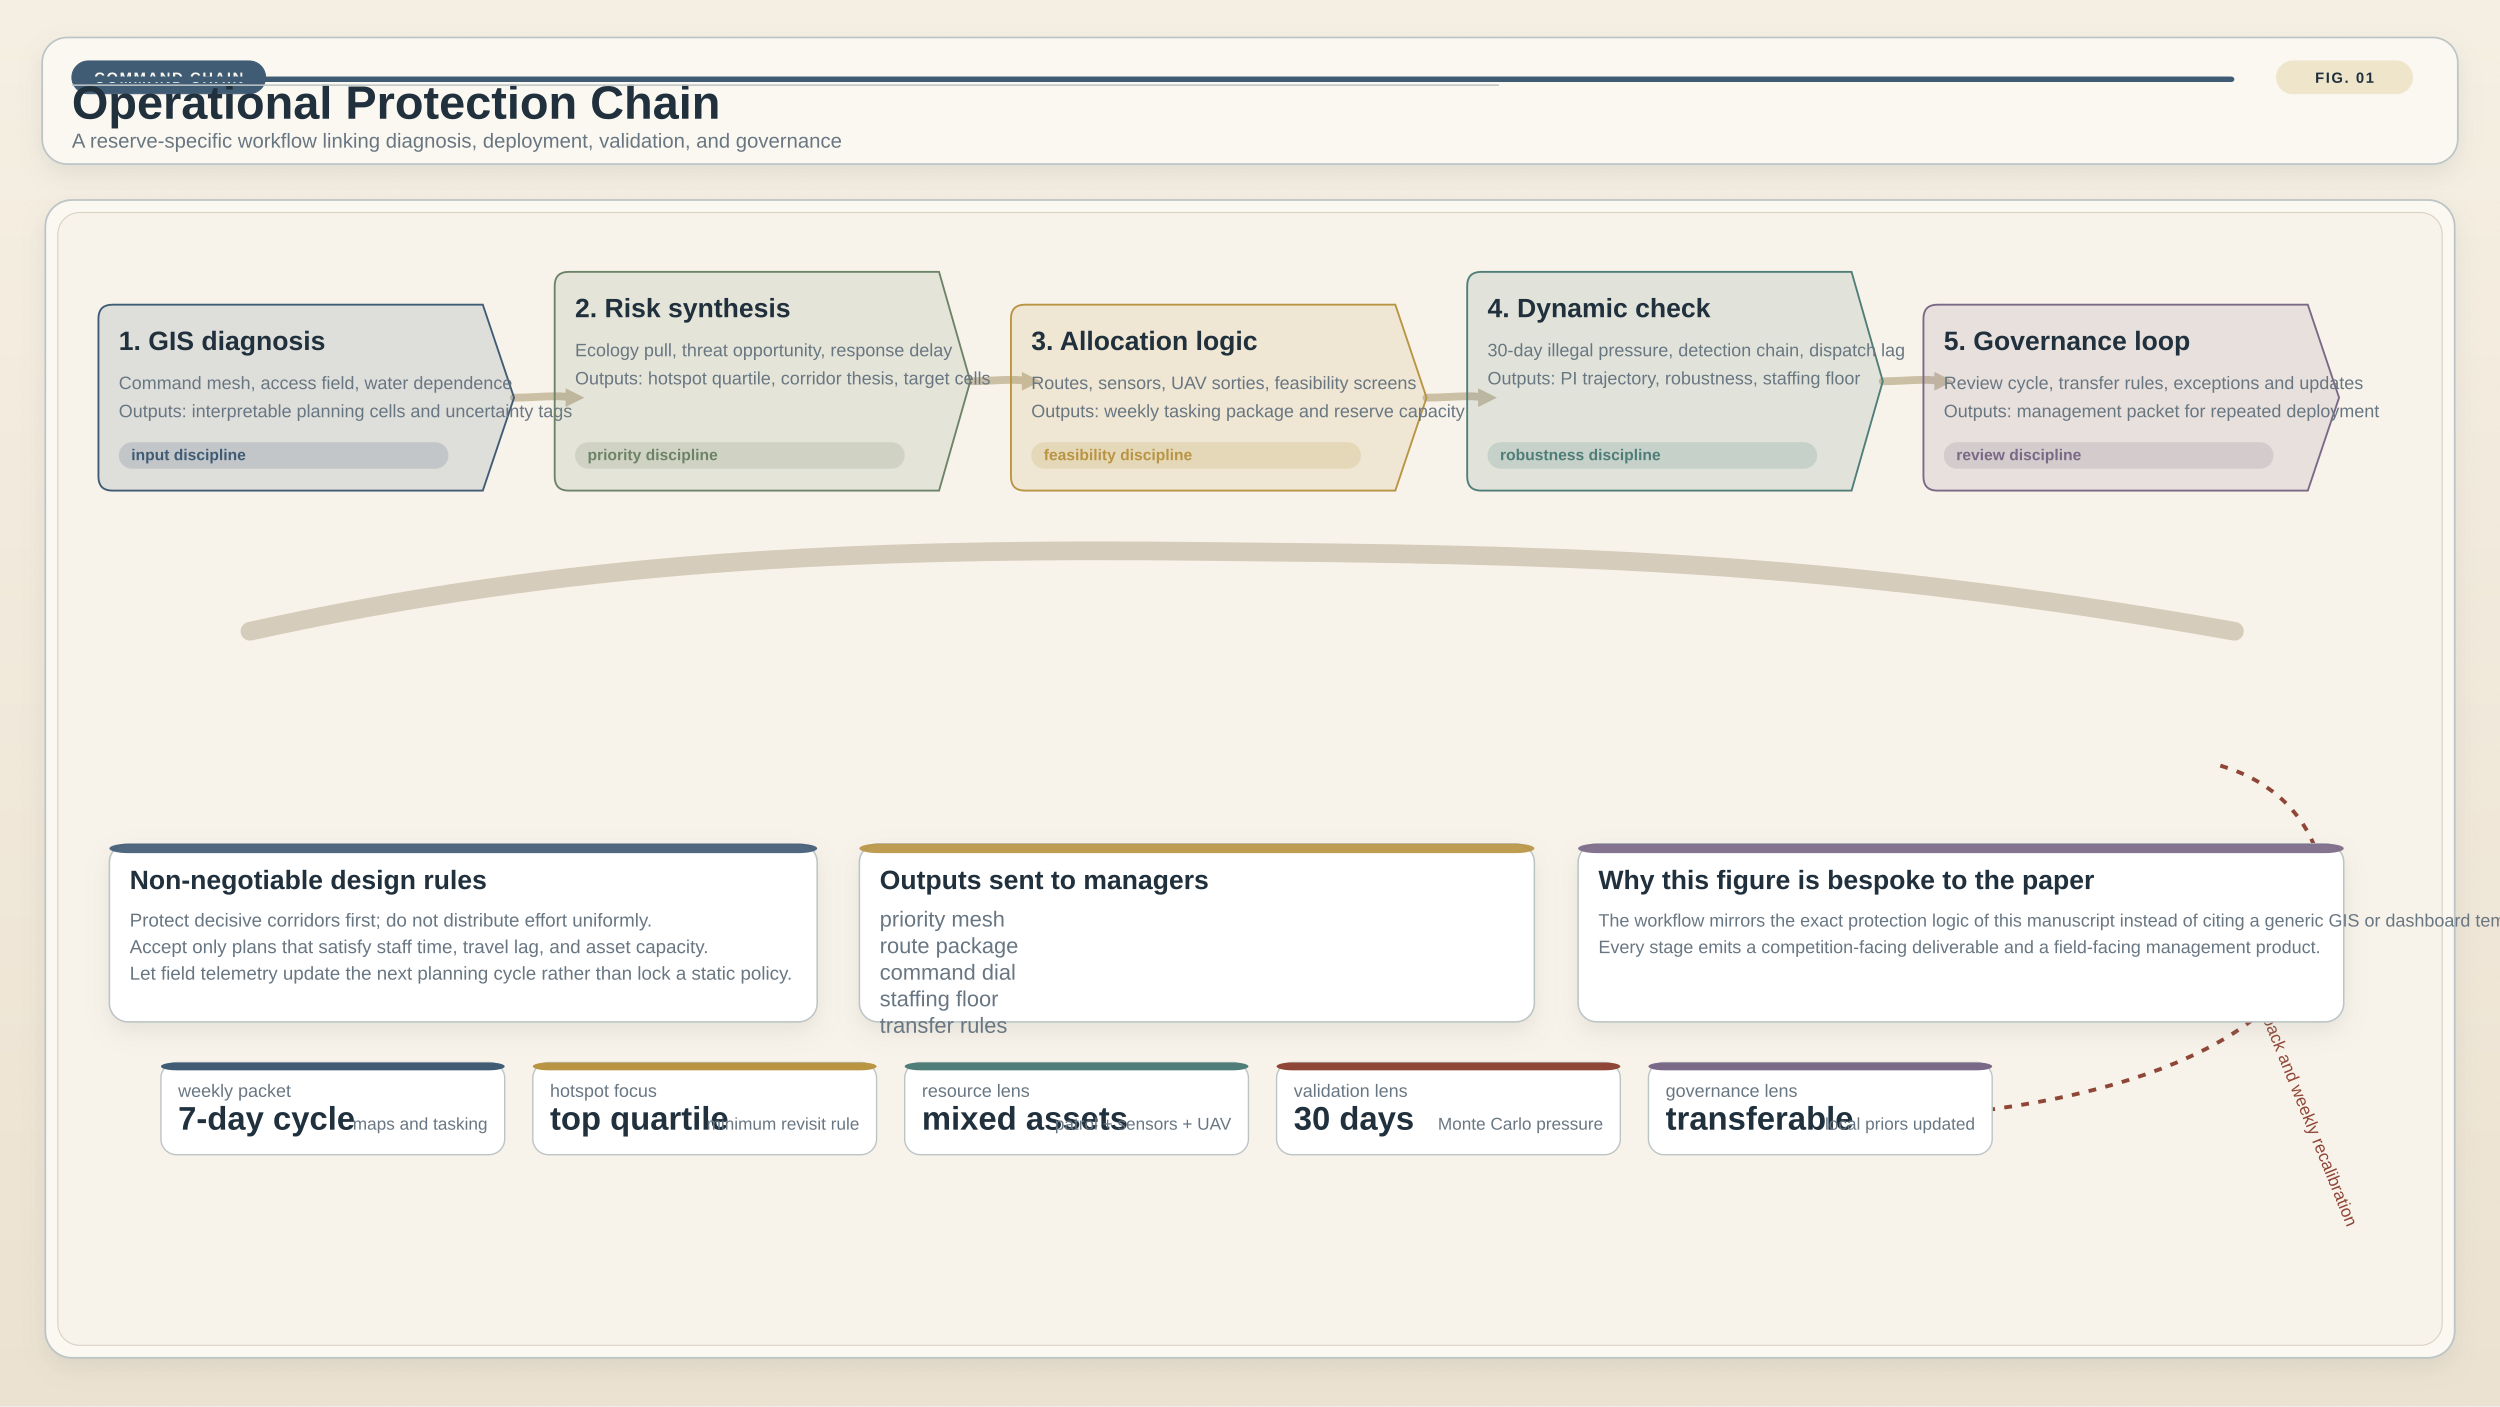
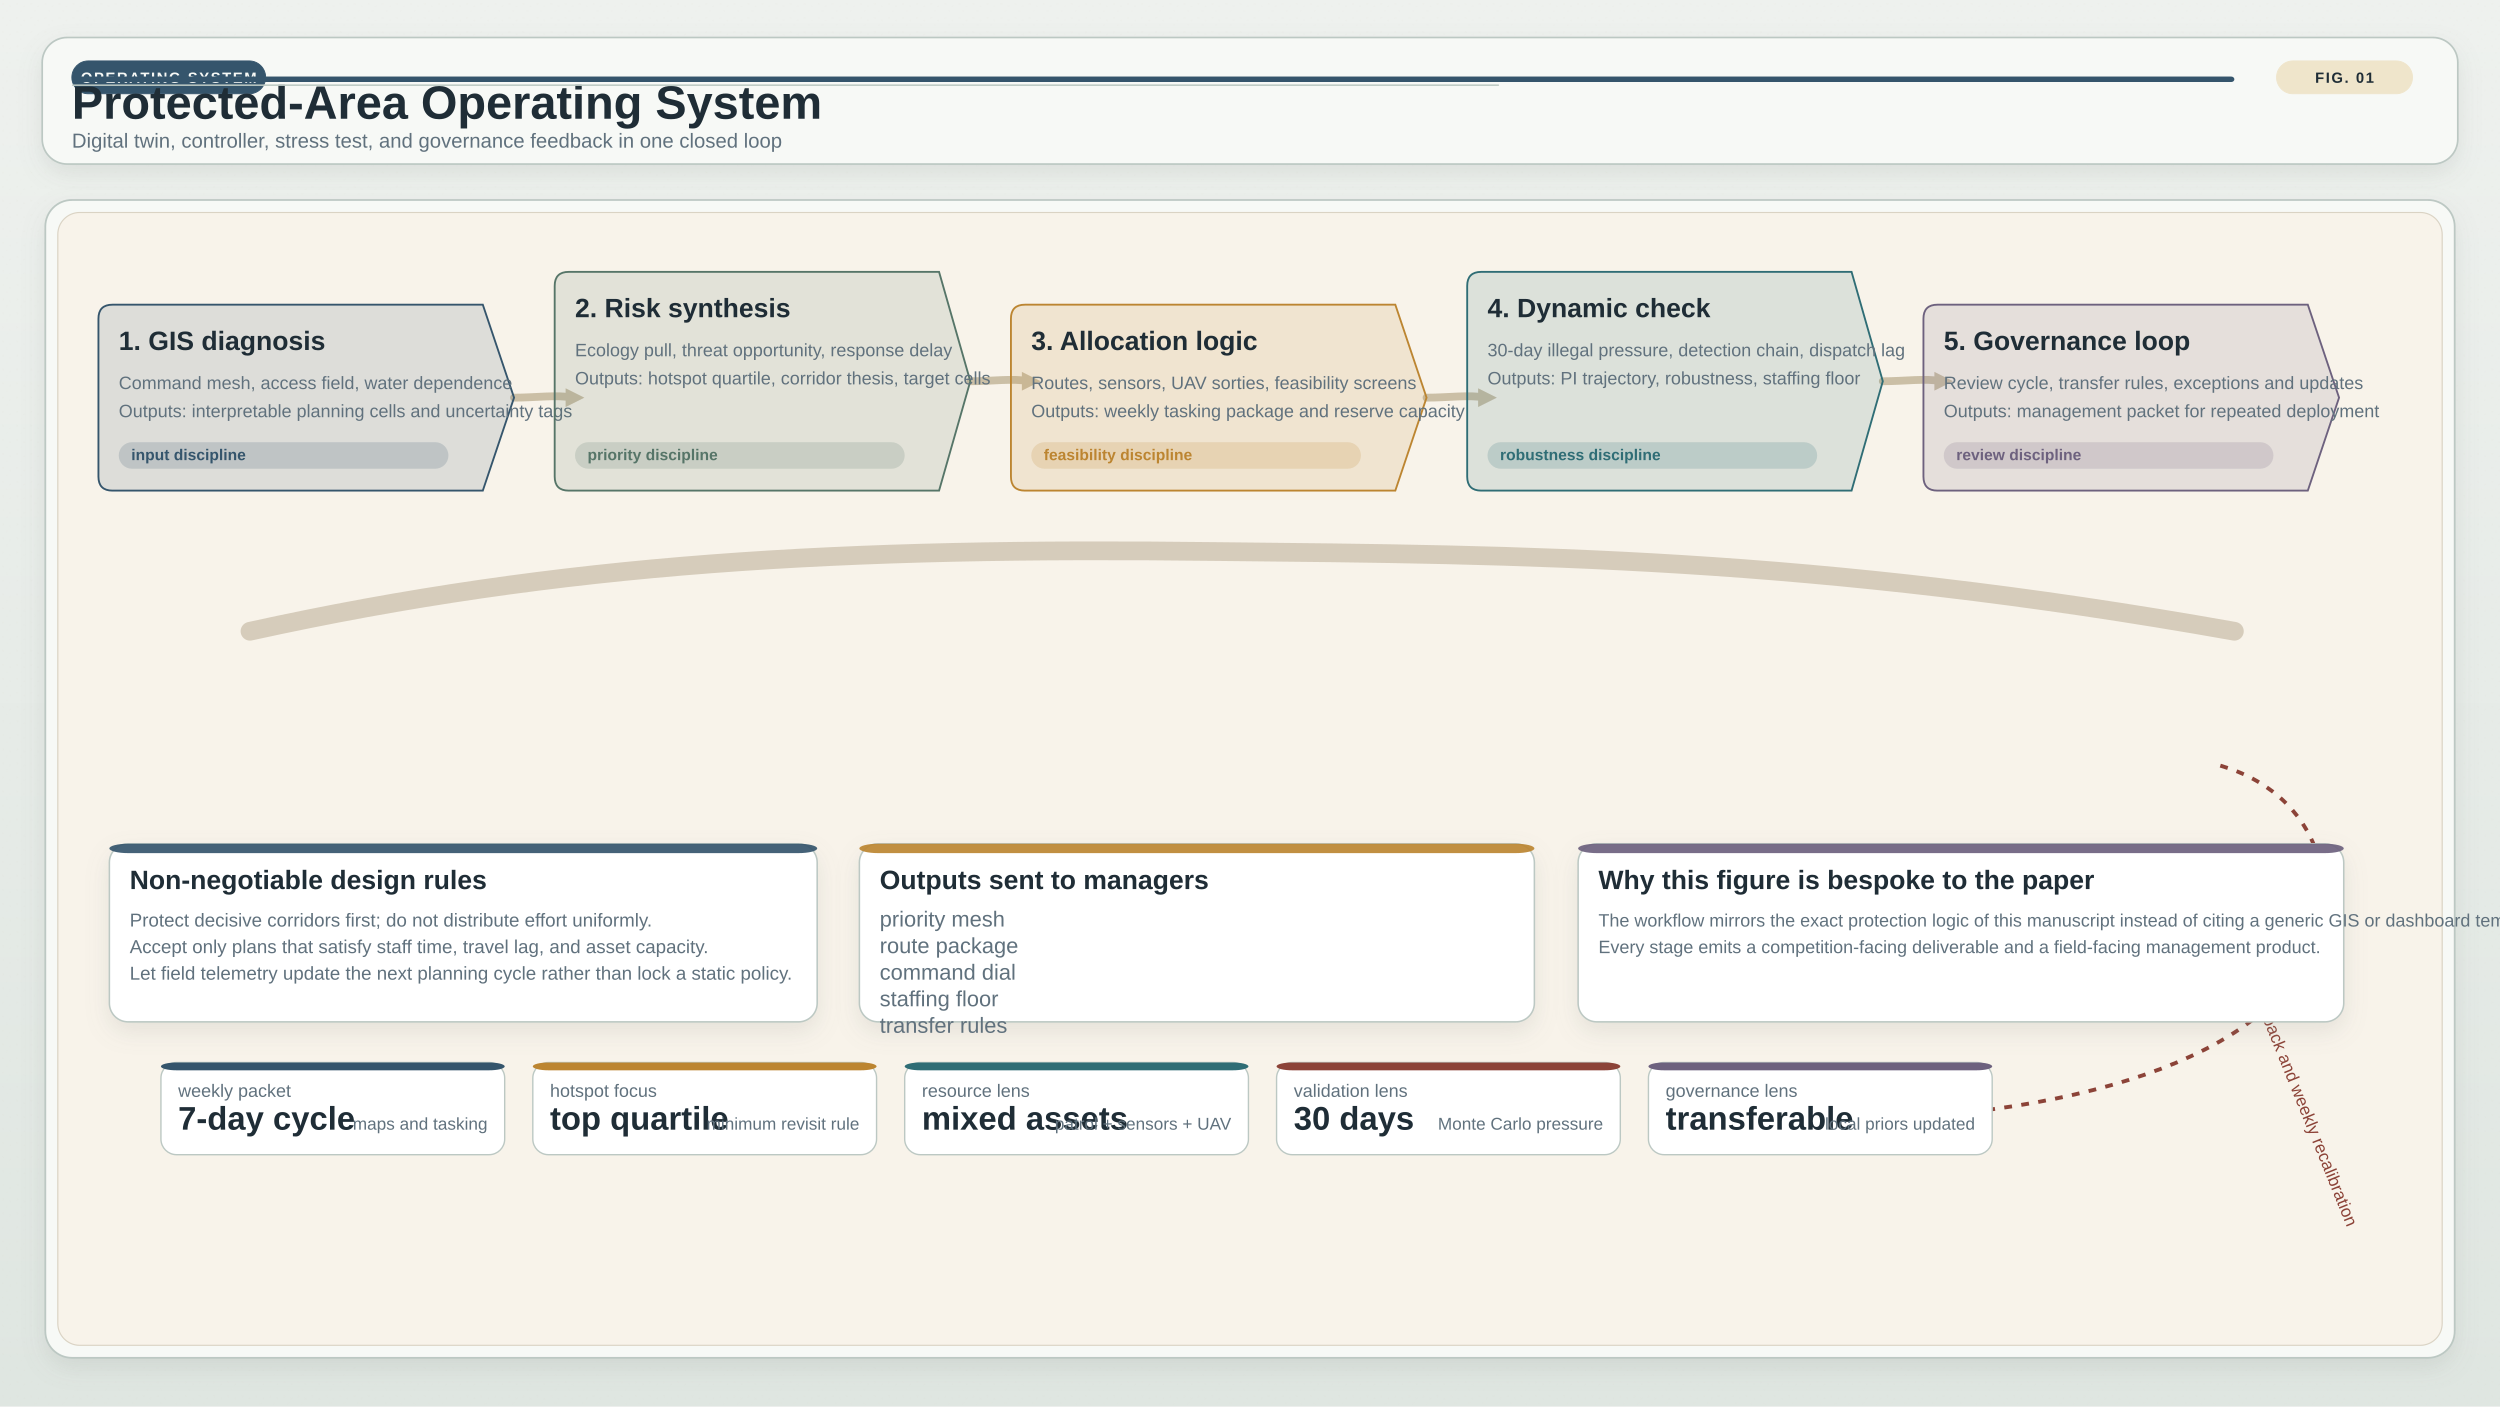
<svg xmlns="http://www.w3.org/2000/svg" viewBox="0 0 3200 1800" width="3200" height="1800">
  <defs>
    <linearGradient id="pageBg" x1="0" y1="0" x2="0" y2="1">
-       <stop offset="0%" stop-color="#f5efe3" />
-       <stop offset="100%" stop-color="#ece2d1" />
+       <stop offset="0%" stop-color="#eef1ee" />
+       <stop offset="100%" stop-color="#dfe6e1" />
    </linearGradient>
    <pattern id="paperGrain" width="18" height="18" patternUnits="userSpaceOnUse">
      <circle cx="4" cy="5" r="0.9" fill="#d8d0c0" opacity="0.28" />
      <circle cx="13" cy="8" r="0.7" fill="#cfc7b7" opacity="0.24" />
      <circle cx="9" cy="14" r="0.8" fill="#d8d0c0" opacity="0.22" />
    </pattern>
    <filter id="shadow" x="-20%" y="-20%" width="140%" height="140%">
      <feDropShadow dx="0" dy="12" stdDeviation="14" flood-color="#8c948f" flood-opacity="0.18" />
    </filter>
  </defs>
  <rect x="0" y="0" width="3200" height="1800" fill="url(#pageBg)" />
  <rect x="0" y="0" width="3200" height="1800" fill="url(#paperGrain)" opacity="0.44" />
-   <rect x="54" y="48" width="3092" height="162" rx="32" fill="#fbf8f1" stroke="#bcc4c5" stroke-width="2.2" filter="url(#shadow)" />
-   <rect x="92" y="78" width="248" height="42" rx="21" fill="#405b74" stroke="#405b74" stroke-width="1.2" />
-   <text x="216" y="106" text-anchor="middle" font-family="Helvetica Neue, Arial, sans-serif" font-size="19" font-weight="700" letter-spacing="2" fill="#fbf8f1">COMMAND CHAIN</text>
+   <rect x="54" y="48" width="3092" height="162" rx="32" fill="#f7f9f6" stroke="#bcc8c3" stroke-width="2.2" filter="url(#shadow)" />
+   <rect x="92" y="78" width="248" height="42" rx="21" fill="#35556c" stroke="#35556c" stroke-width="1.2" />
+   <text x="216" y="106" text-anchor="middle" font-family="Helvetica Neue, Arial, sans-serif" font-size="19" font-weight="700" letter-spacing="2" fill="#f7f9f6">OPERATING SYSTEM</text>
  <rect x="2914" y="78" width="174" height="42" rx="21" fill="#efe5cb" stroke="#efe5cb" stroke-width="1.2" />
-   <text x="3001" y="106" text-anchor="middle" font-family="Helvetica Neue, Arial, sans-serif" font-size="19" font-weight="700" letter-spacing="2" fill="#20303d">FIG. 01</text>
-   <text x="92" y="152" font-family="Helvetica Neue, Arial, sans-serif" font-size="60" font-weight="700" fill="#20303d">Operational Protection Chain</text>
-   <text x="92" y="189" font-family="Helvetica Neue, Arial, sans-serif" font-size="26" fill="#687682">A reserve-specific workflow linking diagnosis, deployment, validation, and governance</text>
-   <rect x="92" y="98" width="2768" height="7" rx="4" fill="#405b74" />
-   <rect x="92" y="108" width="1826.88" height="2" rx="1" fill="#bcc4c5" />
-   <rect x="58" y="256" width="3084" height="1482" rx="34" fill="#fbf8f1" stroke="#bcc4c5" stroke-width="2.3" filter="url(#shadow)" />
+   <text x="3001" y="106" text-anchor="middle" font-family="Helvetica Neue, Arial, sans-serif" font-size="19" font-weight="700" letter-spacing="2" fill="#1f2d36">FIG. 01</text>
+   <text x="92" y="152" font-family="Helvetica Neue, Arial, sans-serif" font-size="60" font-weight="700" fill="#1f2d36">Protected-Area Operating System</text>
+   <text x="92" y="189" font-family="Helvetica Neue, Arial, sans-serif" font-size="26" fill="#60717d">Digital twin, controller, stress test, and governance feedback in one closed loop</text>
+   <rect x="92" y="98" width="2768" height="7" rx="4" fill="#35556c" />
+   <rect x="92" y="108" width="1826.88" height="2" rx="1" fill="#bcc8c3" />
+   <rect x="58" y="256" width="3084" height="1482" rx="34" fill="#f7f9f6" stroke="#bcc8c3" stroke-width="2.3" filter="url(#shadow)" />
  <rect x="74" y="272" width="3052" height="1450" rx="28" fill="#f8f3ea" stroke="#dad3c4" stroke-width="1.5" />
  <path d="M 320 808 C 720 720, 1080 700, 1560 706 C 1950 710, 2320 712, 2860 808" fill="none" stroke="#d6ccbb" stroke-width="24" stroke-linecap="round" />
  <path d="M 658 509 C 686 509, 712 505, 734 509" fill="none" stroke="#cbbfa6" stroke-width="10" stroke-linecap="round" />
  <path d="M 724 497 L 748 509 L 724 521 Z" fill="#cbbfa6" />
-   <path d="M 144 390 H 618 L 658 509 L 618 628 H 144 Q 126 628 126 610 V 408 Q 126 390 144 390 Z" fill="#405b74" fill-opacity="0.14" stroke="#405b74" stroke-width="2.4" />
-   <text x="152" y="448" font-family="Helvetica Neue, Arial, sans-serif" font-size="34" font-weight="700" fill="#20303d">1. GIS diagnosis</text>
-   <text x="152" y="498" font-family="Helvetica Neue, Arial, sans-serif" font-size="23" fill="#687682">Command mesh, access field, water dependence</text>
-   <text x="152" y="534" font-family="Helvetica Neue, Arial, sans-serif" font-size="23" fill="#687682">Outputs: interpretable planning cells and uncertainty tags</text>
-   <rect x="152" y="566" width="422" height="34" rx="17" fill="#405b74" opacity="0.18" />
-   <text x="168" y="589" font-family="Helvetica Neue, Arial, sans-serif" font-size="20" font-weight="700" fill="#405b74">input discipline</text>
+   <path d="M 144 390 H 618 L 658 509 L 618 628 H 144 Q 126 628 126 610 V 408 Q 126 390 144 390 Z" fill="#35556c" fill-opacity="0.14" stroke="#35556c" stroke-width="2.4" />
+   <text x="152" y="448" font-family="Helvetica Neue, Arial, sans-serif" font-size="34" font-weight="700" fill="#1f2d36">1. GIS diagnosis</text>
+   <text x="152" y="498" font-family="Helvetica Neue, Arial, sans-serif" font-size="23" fill="#60717d">Command mesh, access field, water dependence</text>
+   <text x="152" y="534" font-family="Helvetica Neue, Arial, sans-serif" font-size="23" fill="#60717d">Outputs: interpretable planning cells and uncertainty tags</text>
+   <rect x="152" y="566" width="422" height="34" rx="17" fill="#35556c" opacity="0.18" />
+   <text x="168" y="589" font-family="Helvetica Neue, Arial, sans-serif" font-size="20" font-weight="700" fill="#35556c">input discipline</text>
  <path d="M 1242 488 C 1270 488, 1296 484, 1318 488" fill="none" stroke="#cbbfa6" stroke-width="10" stroke-linecap="round" />
  <path d="M 1308 476 L 1332 488 L 1308 500 Z" fill="#cbbfa6" />
-   <path d="M 728 348 H 1202 L 1242 488 L 1202 628 H 728 Q 710 628 710 610 V 366 Q 710 348 728 348 Z" fill="#6d8368" fill-opacity="0.14" stroke="#6d8368" stroke-width="2.4" />
-   <text x="736" y="406" font-family="Helvetica Neue, Arial, sans-serif" font-size="34" font-weight="700" fill="#20303d">2. Risk synthesis</text>
-   <text x="736" y="456" font-family="Helvetica Neue, Arial, sans-serif" font-size="23" fill="#687682">Ecology pull, threat opportunity, response delay</text>
-   <text x="736" y="492" font-family="Helvetica Neue, Arial, sans-serif" font-size="23" fill="#687682">Outputs: hotspot quartile, corridor thesis, target cells</text>
-   <rect x="736" y="566" width="422" height="34" rx="17" fill="#6d8368" opacity="0.18" />
-   <text x="752" y="589" font-family="Helvetica Neue, Arial, sans-serif" font-size="20" font-weight="700" fill="#6d8368">priority discipline</text>
+   <path d="M 728 348 H 1202 L 1242 488 L 1202 628 H 728 Q 710 628 710 610 V 366 Q 710 348 728 348 Z" fill="#567568" fill-opacity="0.14" stroke="#567568" stroke-width="2.4" />
+   <text x="736" y="406" font-family="Helvetica Neue, Arial, sans-serif" font-size="34" font-weight="700" fill="#1f2d36">2. Risk synthesis</text>
+   <text x="736" y="456" font-family="Helvetica Neue, Arial, sans-serif" font-size="23" fill="#60717d">Ecology pull, threat opportunity, response delay</text>
+   <text x="736" y="492" font-family="Helvetica Neue, Arial, sans-serif" font-size="23" fill="#60717d">Outputs: hotspot quartile, corridor thesis, target cells</text>
+   <rect x="736" y="566" width="422" height="34" rx="17" fill="#567568" opacity="0.18" />
+   <text x="752" y="589" font-family="Helvetica Neue, Arial, sans-serif" font-size="20" font-weight="700" fill="#567568">priority discipline</text>
  <path d="M 1826 509 C 1854 509, 1880 505, 1902 509" fill="none" stroke="#cbbfa6" stroke-width="10" stroke-linecap="round" />
  <path d="M 1892 497 L 1916 509 L 1892 521 Z" fill="#cbbfa6" />
-   <path d="M 1312 390 H 1786 L 1826 509 L 1786 628 H 1312 Q 1294 628 1294 610 V 408 Q 1294 390 1312 390 Z" fill="#b89443" fill-opacity="0.14" stroke="#b89443" stroke-width="2.4" />
-   <text x="1320" y="448" font-family="Helvetica Neue, Arial, sans-serif" font-size="34" font-weight="700" fill="#20303d">3. Allocation logic</text>
-   <text x="1320" y="498" font-family="Helvetica Neue, Arial, sans-serif" font-size="23" fill="#687682">Routes, sensors, UAV sorties, feasibility screens</text>
-   <text x="1320" y="534" font-family="Helvetica Neue, Arial, sans-serif" font-size="23" fill="#687682">Outputs: weekly tasking package and reserve capacity</text>
-   <rect x="1320" y="566" width="422" height="34" rx="17" fill="#b89443" opacity="0.18" />
-   <text x="1336" y="589" font-family="Helvetica Neue, Arial, sans-serif" font-size="20" font-weight="700" fill="#b89443">feasibility discipline</text>
+   <path d="M 1312 390 H 1786 L 1826 509 L 1786 628 H 1312 Q 1294 628 1294 610 V 408 Q 1294 390 1312 390 Z" fill="#bc8531" fill-opacity="0.14" stroke="#bc8531" stroke-width="2.4" />
+   <text x="1320" y="448" font-family="Helvetica Neue, Arial, sans-serif" font-size="34" font-weight="700" fill="#1f2d36">3. Allocation logic</text>
+   <text x="1320" y="498" font-family="Helvetica Neue, Arial, sans-serif" font-size="23" fill="#60717d">Routes, sensors, UAV sorties, feasibility screens</text>
+   <text x="1320" y="534" font-family="Helvetica Neue, Arial, sans-serif" font-size="23" fill="#60717d">Outputs: weekly tasking package and reserve capacity</text>
+   <rect x="1320" y="566" width="422" height="34" rx="17" fill="#bc8531" opacity="0.18" />
+   <text x="1336" y="589" font-family="Helvetica Neue, Arial, sans-serif" font-size="20" font-weight="700" fill="#bc8531">feasibility discipline</text>
  <path d="M 2410 488 C 2438 488, 2464 484, 2486 488" fill="none" stroke="#cbbfa6" stroke-width="10" stroke-linecap="round" />
  <path d="M 2476 476 L 2500 488 L 2476 500 Z" fill="#cbbfa6" />
-   <path d="M 1896 348 H 2370 L 2410 488 L 2370 628 H 1896 Q 1878 628 1878 610 V 366 Q 1878 348 1896 348 Z" fill="#4f7d78" fill-opacity="0.14" stroke="#4f7d78" stroke-width="2.4" />
-   <text x="1904" y="406" font-family="Helvetica Neue, Arial, sans-serif" font-size="34" font-weight="700" fill="#20303d">4. Dynamic check</text>
-   <text x="1904" y="456" font-family="Helvetica Neue, Arial, sans-serif" font-size="23" fill="#687682">30-day illegal pressure, detection chain, dispatch lag</text>
-   <text x="1904" y="492" font-family="Helvetica Neue, Arial, sans-serif" font-size="23" fill="#687682">Outputs: PI trajectory, robustness, staffing floor</text>
-   <rect x="1904" y="566" width="422" height="34" rx="17" fill="#4f7d78" opacity="0.18" />
-   <text x="1920" y="589" font-family="Helvetica Neue, Arial, sans-serif" font-size="20" font-weight="700" fill="#4f7d78">robustness discipline</text>
+   <path d="M 1896 348 H 2370 L 2410 488 L 2370 628 H 1896 Q 1878 628 1878 610 V 366 Q 1878 348 1896 348 Z" fill="#2f6d75" fill-opacity="0.14" stroke="#2f6d75" stroke-width="2.4" />
+   <text x="1904" y="406" font-family="Helvetica Neue, Arial, sans-serif" font-size="34" font-weight="700" fill="#1f2d36">4. Dynamic check</text>
+   <text x="1904" y="456" font-family="Helvetica Neue, Arial, sans-serif" font-size="23" fill="#60717d">30-day illegal pressure, detection chain, dispatch lag</text>
+   <text x="1904" y="492" font-family="Helvetica Neue, Arial, sans-serif" font-size="23" fill="#60717d">Outputs: PI trajectory, robustness, staffing floor</text>
+   <rect x="1904" y="566" width="422" height="34" rx="17" fill="#2f6d75" opacity="0.18" />
+   <text x="1920" y="589" font-family="Helvetica Neue, Arial, sans-serif" font-size="20" font-weight="700" fill="#2f6d75">robustness discipline</text>
  <path d="M 2994 509 C 3022 509, 3048 505, 3070 509" fill="none" stroke="none" stroke-width="10" stroke-linecap="round" />
-   <path d="M 2480 390 H 2954 L 2994 509 L 2954 628 H 2480 Q 2462 628 2462 610 V 408 Q 2462 390 2480 390 Z" fill="#7a6887" fill-opacity="0.14" stroke="#7a6887" stroke-width="2.4" />
-   <text x="2488" y="448" font-family="Helvetica Neue, Arial, sans-serif" font-size="34" font-weight="700" fill="#20303d">5. Governance loop</text>
-   <text x="2488" y="498" font-family="Helvetica Neue, Arial, sans-serif" font-size="23" fill="#687682">Review cycle, transfer rules, exceptions and updates</text>
-   <text x="2488" y="534" font-family="Helvetica Neue, Arial, sans-serif" font-size="23" fill="#687682">Outputs: management packet for repeated deployment</text>
-   <rect x="2488" y="566" width="422" height="34" rx="17" fill="#7a6887" opacity="0.18" />
-   <text x="2504" y="589" font-family="Helvetica Neue, Arial, sans-serif" font-size="20" font-weight="700" fill="#7a6887">review discipline</text>
-   <path d="M 2842 980 C 2980 1020, 3020 1170, 2910 1282 C 2790 1402, 2480 1460, 2120 1422" fill="none" stroke="#8f4637" stroke-width="5" stroke-dasharray="10 12" />
-   <text x="2880" y="1264" font-family="Helvetica Neue, Arial, sans-serif" font-size="22" fill="#8f4637" transform="rotate(68 2880 1264)">feedback and weekly recalibration</text>
-   <rect x="140" y="1080" width="906" height="228" rx="24" fill="#ffffff" stroke="#bcc4c5" stroke-width="2" filter="url(#shadow)" />
-   <rect x="140" y="1080" width="906" height="12" rx="24" fill="#405b74" opacity="0.92" />
-   <text x="166" y="1138" font-family="Helvetica Neue, Arial, sans-serif" font-size="34" font-weight="700" fill="#20303d">Non-negotiable design rules</text>
-   <text x="166" y="1186" font-family="Helvetica Neue, Arial, sans-serif" font-size="24" fill="#687682">Protect decisive corridors first; do not distribute effort uniformly.</text>
-   <text x="166" y="1220" font-family="Helvetica Neue, Arial, sans-serif" font-size="24" fill="#687682">Accept only plans that satisfy staff time, travel lag, and asset capacity.</text>
-   <text x="166" y="1254" font-family="Helvetica Neue, Arial, sans-serif" font-size="24" fill="#687682">Let field telemetry update the next planning cycle rather than lock a static policy.</text>
-   <rect x="1100" y="1080" width="864" height="228" rx="24" fill="#ffffff" stroke="#bcc4c5" stroke-width="2" filter="url(#shadow)" />
-   <rect x="1100" y="1080" width="864" height="12" rx="24" fill="#b89443" opacity="0.92" />
-   <text x="1126" y="1138" font-family="Helvetica Neue, Arial, sans-serif" font-size="34" font-weight="700" fill="#20303d">Outputs sent to managers</text>
-   <text x="1126" y="1186" font-family="Helvetica Neue, Arial, sans-serif" font-size="28" fill="#687682">priority mesh</text>
-   <text x="1126" y="1220" font-family="Helvetica Neue, Arial, sans-serif" font-size="28" fill="#687682">route package</text>
-   <text x="1126" y="1254" font-family="Helvetica Neue, Arial, sans-serif" font-size="28" fill="#687682">command dial</text>
-   <text x="1126" y="1288" font-family="Helvetica Neue, Arial, sans-serif" font-size="28" fill="#687682">staffing floor</text>
-   <text x="1126" y="1322" font-family="Helvetica Neue, Arial, sans-serif" font-size="28" fill="#687682">transfer rules</text>
-   <rect x="2020" y="1080" width="980" height="228" rx="24" fill="#ffffff" stroke="#bcc4c5" stroke-width="2" filter="url(#shadow)" />
-   <rect x="2020" y="1080" width="980" height="12" rx="24" fill="#7a6887" opacity="0.92" />
-   <text x="2046" y="1138" font-family="Helvetica Neue, Arial, sans-serif" font-size="34" font-weight="700" fill="#20303d">Why this figure is bespoke to the paper</text>
-   <text x="2046" y="1186" font-family="Helvetica Neue, Arial, sans-serif" font-size="23" fill="#687682">The workflow mirrors the exact protection logic of this manuscript instead of citing a generic GIS or dashboard template.</text>
-   <text x="2046" y="1220" font-family="Helvetica Neue, Arial, sans-serif" font-size="23" fill="#687682">Every stage emits a competition-facing deliverable and a field-facing management product.</text>
-   <rect x="206" y="1360" width="440" height="118" rx="20" fill="#ffffff" stroke="#bcc4c5" stroke-width="1.8" />
-   <rect x="206" y="1360" width="440" height="10" rx="20" fill="#405b74" />
-   <text x="228" y="1404" font-family="Helvetica Neue, Arial, sans-serif" font-size="23" fill="#687682">weekly packet</text>
-   <text x="228" y="1446" font-family="Helvetica Neue, Arial, sans-serif" font-size="42" font-weight="700" fill="#20303d">7-day cycle</text>
-   <text x="624" y="1446" text-anchor="end" font-family="Helvetica Neue, Arial, sans-serif" font-size="22" fill="#687682">maps and tasking</text>
-   <rect x="682" y="1360" width="440" height="118" rx="20" fill="#ffffff" stroke="#bcc4c5" stroke-width="1.8" />
-   <rect x="682" y="1360" width="440" height="10" rx="20" fill="#b89443" />
-   <text x="704" y="1404" font-family="Helvetica Neue, Arial, sans-serif" font-size="23" fill="#687682">hotspot focus</text>
-   <text x="704" y="1446" font-family="Helvetica Neue, Arial, sans-serif" font-size="42" font-weight="700" fill="#20303d">top quartile</text>
-   <text x="1100" y="1446" text-anchor="end" font-family="Helvetica Neue, Arial, sans-serif" font-size="22" fill="#687682">minimum revisit rule</text>
-   <rect x="1158" y="1360" width="440" height="118" rx="20" fill="#ffffff" stroke="#bcc4c5" stroke-width="1.8" />
-   <rect x="1158" y="1360" width="440" height="10" rx="20" fill="#4f7d78" />
-   <text x="1180" y="1404" font-family="Helvetica Neue, Arial, sans-serif" font-size="23" fill="#687682">resource lens</text>
-   <text x="1180" y="1446" font-family="Helvetica Neue, Arial, sans-serif" font-size="42" font-weight="700" fill="#20303d">mixed assets</text>
-   <text x="1576" y="1446" text-anchor="end" font-family="Helvetica Neue, Arial, sans-serif" font-size="22" fill="#687682">patrol + sensors + UAV</text>
-   <rect x="1634" y="1360" width="440" height="118" rx="20" fill="#ffffff" stroke="#bcc4c5" stroke-width="1.8" />
-   <rect x="1634" y="1360" width="440" height="10" rx="20" fill="#8f4637" />
-   <text x="1656" y="1404" font-family="Helvetica Neue, Arial, sans-serif" font-size="23" fill="#687682">validation lens</text>
-   <text x="1656" y="1446" font-family="Helvetica Neue, Arial, sans-serif" font-size="42" font-weight="700" fill="#20303d">30 days</text>
-   <text x="2052" y="1446" text-anchor="end" font-family="Helvetica Neue, Arial, sans-serif" font-size="22" fill="#687682">Monte Carlo pressure</text>
-   <rect x="2110" y="1360" width="440" height="118" rx="20" fill="#ffffff" stroke="#bcc4c5" stroke-width="1.8" />
-   <rect x="2110" y="1360" width="440" height="10" rx="20" fill="#7a6887" />
-   <text x="2132" y="1404" font-family="Helvetica Neue, Arial, sans-serif" font-size="23" fill="#687682">governance lens</text>
-   <text x="2132" y="1446" font-family="Helvetica Neue, Arial, sans-serif" font-size="42" font-weight="700" fill="#20303d">transferable</text>
-   <text x="2528" y="1446" text-anchor="end" font-family="Helvetica Neue, Arial, sans-serif" font-size="22" fill="#687682">local priors updated</text>
+   <path d="M 2480 390 H 2954 L 2994 509 L 2954 628 H 2480 Q 2462 628 2462 610 V 408 Q 2462 390 2480 390 Z" fill="#6d617e" fill-opacity="0.14" stroke="#6d617e" stroke-width="2.4" />
+   <text x="2488" y="448" font-family="Helvetica Neue, Arial, sans-serif" font-size="34" font-weight="700" fill="#1f2d36">5. Governance loop</text>
+   <text x="2488" y="498" font-family="Helvetica Neue, Arial, sans-serif" font-size="23" fill="#60717d">Review cycle, transfer rules, exceptions and updates</text>
+   <text x="2488" y="534" font-family="Helvetica Neue, Arial, sans-serif" font-size="23" fill="#60717d">Outputs: management packet for repeated deployment</text>
+   <rect x="2488" y="566" width="422" height="34" rx="17" fill="#6d617e" opacity="0.18" />
+   <text x="2504" y="589" font-family="Helvetica Neue, Arial, sans-serif" font-size="20" font-weight="700" fill="#6d617e">review discipline</text>
+   <path d="M 2842 980 C 2980 1020, 3020 1170, 2910 1282 C 2790 1402, 2480 1460, 2120 1422" fill="none" stroke="#8c4338" stroke-width="5" stroke-dasharray="10 12" />
+   <text x="2880" y="1264" font-family="Helvetica Neue, Arial, sans-serif" font-size="22" fill="#8c4338" transform="rotate(68 2880 1264)">feedback and weekly recalibration</text>
+   <rect x="140" y="1080" width="906" height="228" rx="24" fill="#ffffff" stroke="#bcc8c3" stroke-width="2" filter="url(#shadow)" />
+   <rect x="140" y="1080" width="906" height="12" rx="24" fill="#35556c" opacity="0.92" />
+   <text x="166" y="1138" font-family="Helvetica Neue, Arial, sans-serif" font-size="34" font-weight="700" fill="#1f2d36">Non-negotiable design rules</text>
+   <text x="166" y="1186" font-family="Helvetica Neue, Arial, sans-serif" font-size="24" fill="#60717d">Protect decisive corridors first; do not distribute effort uniformly.</text>
+   <text x="166" y="1220" font-family="Helvetica Neue, Arial, sans-serif" font-size="24" fill="#60717d">Accept only plans that satisfy staff time, travel lag, and asset capacity.</text>
+   <text x="166" y="1254" font-family="Helvetica Neue, Arial, sans-serif" font-size="24" fill="#60717d">Let field telemetry update the next planning cycle rather than lock a static policy.</text>
+   <rect x="1100" y="1080" width="864" height="228" rx="24" fill="#ffffff" stroke="#bcc8c3" stroke-width="2" filter="url(#shadow)" />
+   <rect x="1100" y="1080" width="864" height="12" rx="24" fill="#bc8531" opacity="0.92" />
+   <text x="1126" y="1138" font-family="Helvetica Neue, Arial, sans-serif" font-size="34" font-weight="700" fill="#1f2d36">Outputs sent to managers</text>
+   <text x="1126" y="1186" font-family="Helvetica Neue, Arial, sans-serif" font-size="28" fill="#60717d">priority mesh</text>
+   <text x="1126" y="1220" font-family="Helvetica Neue, Arial, sans-serif" font-size="28" fill="#60717d">route package</text>
+   <text x="1126" y="1254" font-family="Helvetica Neue, Arial, sans-serif" font-size="28" fill="#60717d">command dial</text>
+   <text x="1126" y="1288" font-family="Helvetica Neue, Arial, sans-serif" font-size="28" fill="#60717d">staffing floor</text>
+   <text x="1126" y="1322" font-family="Helvetica Neue, Arial, sans-serif" font-size="28" fill="#60717d">transfer rules</text>
+   <rect x="2020" y="1080" width="980" height="228" rx="24" fill="#ffffff" stroke="#bcc8c3" stroke-width="2" filter="url(#shadow)" />
+   <rect x="2020" y="1080" width="980" height="12" rx="24" fill="#6d617e" opacity="0.92" />
+   <text x="2046" y="1138" font-family="Helvetica Neue, Arial, sans-serif" font-size="34" font-weight="700" fill="#1f2d36">Why this figure is bespoke to the paper</text>
+   <text x="2046" y="1186" font-family="Helvetica Neue, Arial, sans-serif" font-size="23" fill="#60717d">The workflow mirrors the exact protection logic of this manuscript instead of citing a generic GIS or dashboard template.</text>
+   <text x="2046" y="1220" font-family="Helvetica Neue, Arial, sans-serif" font-size="23" fill="#60717d">Every stage emits a competition-facing deliverable and a field-facing management product.</text>
+   <rect x="206" y="1360" width="440" height="118" rx="20" fill="#ffffff" stroke="#bcc8c3" stroke-width="1.8" />
+   <rect x="206" y="1360" width="440" height="10" rx="20" fill="#35556c" />
+   <text x="228" y="1404" font-family="Helvetica Neue, Arial, sans-serif" font-size="23" fill="#60717d">weekly packet</text>
+   <text x="228" y="1446" font-family="Helvetica Neue, Arial, sans-serif" font-size="42" font-weight="700" fill="#1f2d36">7-day cycle</text>
+   <text x="624" y="1446" text-anchor="end" font-family="Helvetica Neue, Arial, sans-serif" font-size="22" fill="#60717d">maps and tasking</text>
+   <rect x="682" y="1360" width="440" height="118" rx="20" fill="#ffffff" stroke="#bcc8c3" stroke-width="1.8" />
+   <rect x="682" y="1360" width="440" height="10" rx="20" fill="#bc8531" />
+   <text x="704" y="1404" font-family="Helvetica Neue, Arial, sans-serif" font-size="23" fill="#60717d">hotspot focus</text>
+   <text x="704" y="1446" font-family="Helvetica Neue, Arial, sans-serif" font-size="42" font-weight="700" fill="#1f2d36">top quartile</text>
+   <text x="1100" y="1446" text-anchor="end" font-family="Helvetica Neue, Arial, sans-serif" font-size="22" fill="#60717d">minimum revisit rule</text>
+   <rect x="1158" y="1360" width="440" height="118" rx="20" fill="#ffffff" stroke="#bcc8c3" stroke-width="1.8" />
+   <rect x="1158" y="1360" width="440" height="10" rx="20" fill="#2f6d75" />
+   <text x="1180" y="1404" font-family="Helvetica Neue, Arial, sans-serif" font-size="23" fill="#60717d">resource lens</text>
+   <text x="1180" y="1446" font-family="Helvetica Neue, Arial, sans-serif" font-size="42" font-weight="700" fill="#1f2d36">mixed assets</text>
+   <text x="1576" y="1446" text-anchor="end" font-family="Helvetica Neue, Arial, sans-serif" font-size="22" fill="#60717d">patrol + sensors + UAV</text>
+   <rect x="1634" y="1360" width="440" height="118" rx="20" fill="#ffffff" stroke="#bcc8c3" stroke-width="1.8" />
+   <rect x="1634" y="1360" width="440" height="10" rx="20" fill="#8c4338" />
+   <text x="1656" y="1404" font-family="Helvetica Neue, Arial, sans-serif" font-size="23" fill="#60717d">validation lens</text>
+   <text x="1656" y="1446" font-family="Helvetica Neue, Arial, sans-serif" font-size="42" font-weight="700" fill="#1f2d36">30 days</text>
+   <text x="2052" y="1446" text-anchor="end" font-family="Helvetica Neue, Arial, sans-serif" font-size="22" fill="#60717d">Monte Carlo pressure</text>
+   <rect x="2110" y="1360" width="440" height="118" rx="20" fill="#ffffff" stroke="#bcc8c3" stroke-width="1.8" />
+   <rect x="2110" y="1360" width="440" height="10" rx="20" fill="#6d617e" />
+   <text x="2132" y="1404" font-family="Helvetica Neue, Arial, sans-serif" font-size="23" fill="#60717d">governance lens</text>
+   <text x="2132" y="1446" font-family="Helvetica Neue, Arial, sans-serif" font-size="42" font-weight="700" fill="#1f2d36">transferable</text>
+   <text x="2528" y="1446" text-anchor="end" font-family="Helvetica Neue, Arial, sans-serif" font-size="22" fill="#60717d">local priors updated</text>
</svg>
